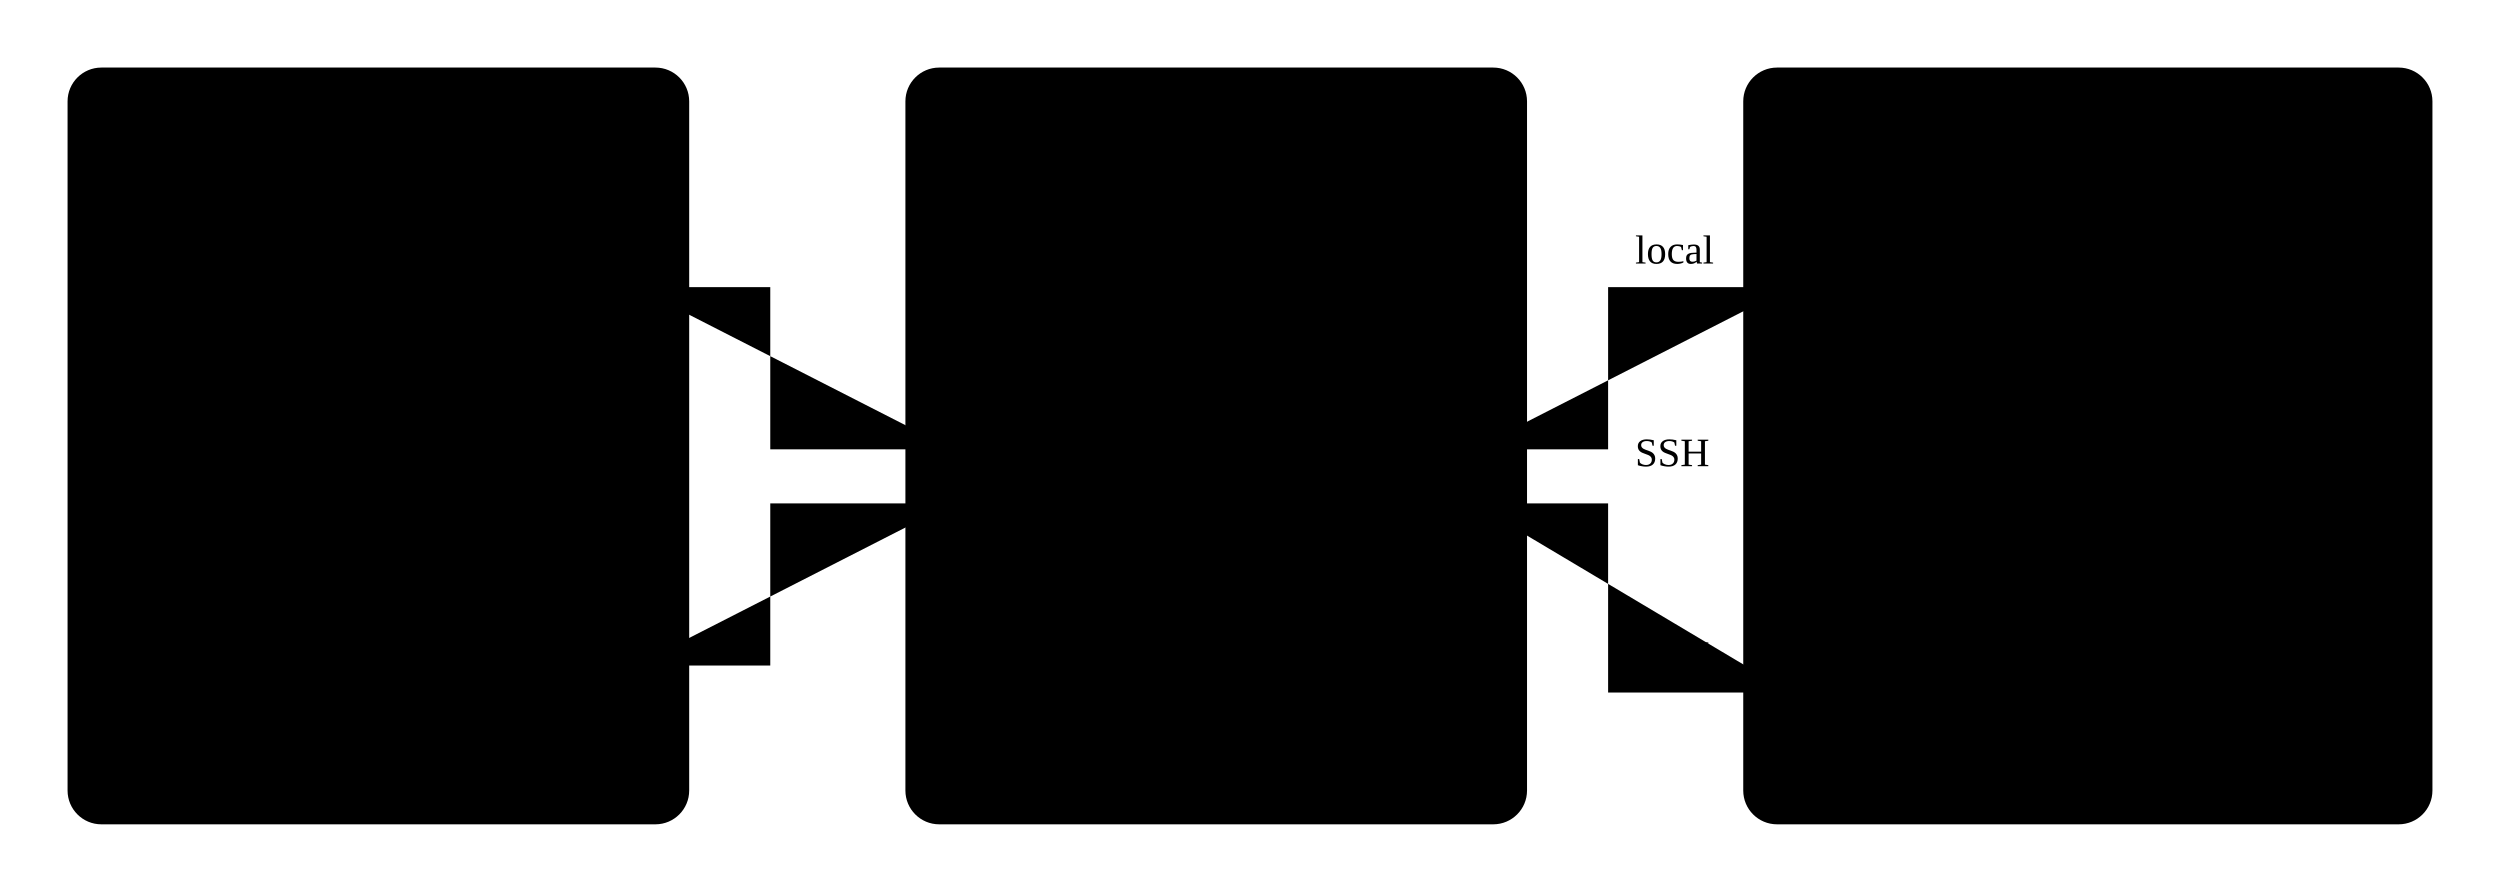
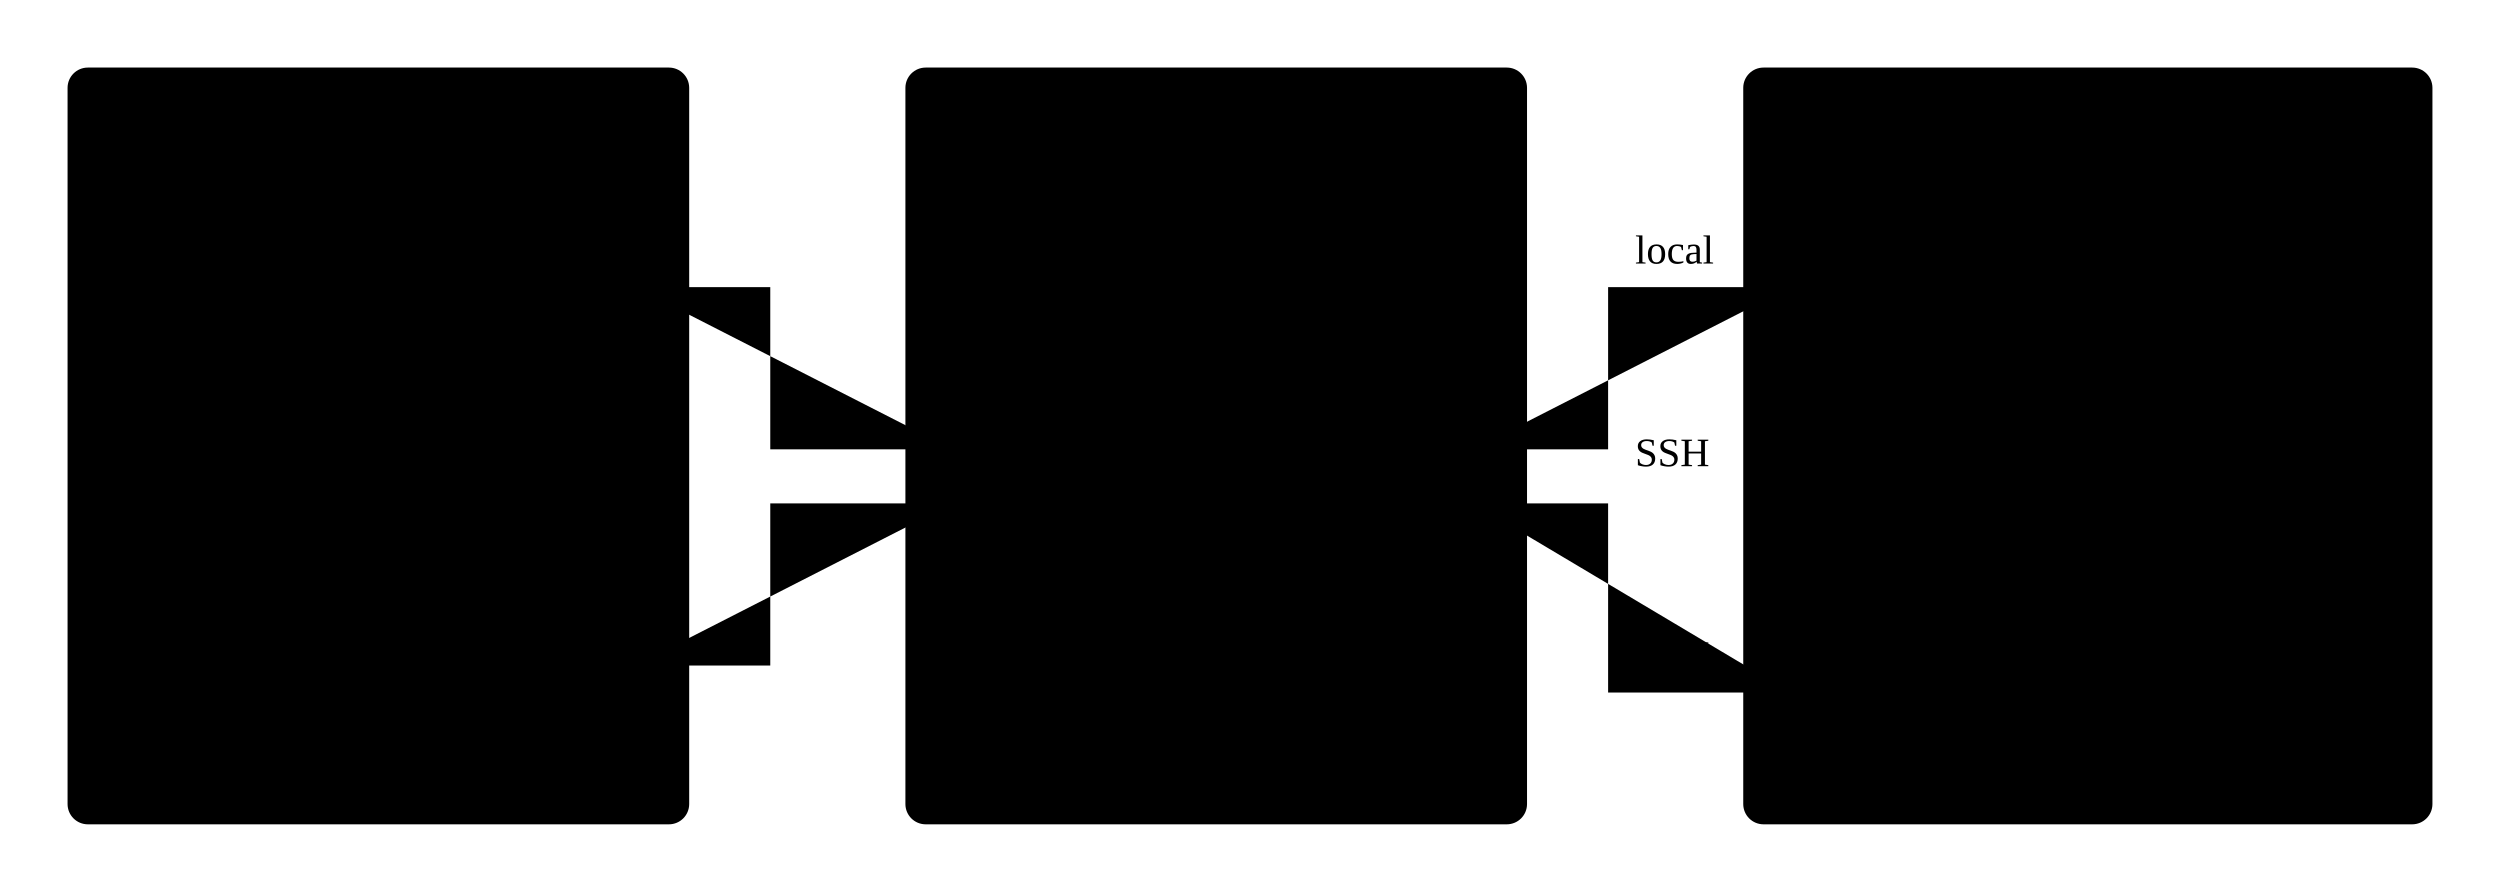
<svg xmlns="http://www.w3.org/2000/svg" viewBox="0 0 740 264" role="img" aria-labelledby="p2c2-deploy-en-title p2c2-deploy-en-desc">
  <defs>
    <marker id="p2c2-deploy-en-head" viewBox="0 0 10 10" refX="9" refY="5" markerWidth="8" markerHeight="8" orient="auto-start-reverse">
      <path class="d-head" d="M 0 1 L 9 5 L 0 9 z" />
    </marker>
  </defs>
-   <rect class="d-band d-band-1" x="20" y="20" width="184" height="224" rx="10" />
-   <text class="d-label" x="36" y="44" text-anchor="start">Input</text>
-   <rect class="d-tile" x="36" y="60" width="152" height="50" rx="6" />
+   <rect class="d-band d-band-1" x="20" y="20" width="184" height="224" rx="6" />
+   <text class="d-label" x="36" y="44" text-anchor="start">INPUT</text>
+   <rect class="d-tile" x="36" y="60" width="152" height="50" rx="4" />
  <text class="d-title" x="112" y="82" text-anchor="middle">Inventory</text>
-   <text class="d-code" x="112" y="98" text-anchor="middle">inventory.yml</text>
-   <rect class="d-tile" x="36" y="172" width="152" height="50" rx="6" />
+   <text class="d-code" x="112" y="99" text-anchor="middle">inventory.yml</text>
+   <rect class="d-tile" x="36" y="172" width="152" height="50" rx="4" />
  <text class="d-title" x="112" y="194" text-anchor="middle">OneDeploy</text>
-   <text class="d-sub" x="112" y="210" text-anchor="middle">playbooks, roles</text>
-   <rect class="d-band d-band-2" x="268" y="20" width="184" height="224" rx="10" />
-   <text class="d-label" x="284" y="44" text-anchor="start">Control</text>
-   <rect class="d-tile d-tile-accent" x="284" y="116" width="152" height="50" rx="6" />
+   <text class="d-sub" x="112" y="211" text-anchor="middle">playbooks, roles</text>
+   <rect class="d-band d-band-2" x="268" y="20" width="184" height="224" rx="6" />
+   <text class="d-label" x="284" y="44" text-anchor="start">CONTROL</text>
+   <rect class="d-tile" x="284" y="116" width="152" height="50" rx="4" />
+   <rect class="d-bar" x="284" y="116" width="4" height="50" rx="2" />
  <text class="d-title" x="360" y="138" text-anchor="middle">Ansible</text>
-   <text class="d-sub" x="360" y="154" text-anchor="middle">on the front-end</text>
-   <rect class="d-band d-band-1" x="516" y="20" width="204" height="224" rx="10" />
-   <text class="d-label" x="532" y="44" text-anchor="start">Targets</text>
-   <rect class="d-tile" x="532" y="60" width="172" height="50" rx="6" />
+   <text class="d-sub" x="360" y="155" text-anchor="middle">on the front-end</text>
+   <rect class="d-band d-band-1" x="516" y="20" width="204" height="224" rx="6" />
+   <text class="d-label" x="532" y="44" text-anchor="start">TARGETS</text>
+   <rect class="d-tile" x="532" y="60" width="172" height="50" rx="4" />
  <text class="d-title" x="618" y="82" text-anchor="middle">Front-end</text>
-   <text class="d-sub" x="618" y="98" text-anchor="middle">oned, scheduler, FireEdge</text>
-   <rect class="d-tile" x="532" y="120" width="172" height="50" rx="6" />
+   <text class="d-sub" x="618" y="99" text-anchor="middle">oned, scheduler, FireEdge</text>
+   <rect class="d-tile" x="532" y="120" width="172" height="50" rx="4" />
  <text class="d-title" x="618" y="142" text-anchor="middle">Node 1</text>
-   <text class="d-sub" x="618" y="158" text-anchor="middle">KVM, libvirt</text>
-   <rect class="d-tile" x="532" y="180" width="172" height="50" rx="6" />
+   <text class="d-sub" x="618" y="159" text-anchor="middle">KVM, libvirt</text>
+   <rect class="d-tile" x="532" y="180" width="172" height="50" rx="4" />
  <text class="d-title" x="618" y="202" text-anchor="middle">Node 2</text>
-   <text class="d-sub" x="618" y="218" text-anchor="middle">KVM, libvirt</text>
+   <text class="d-sub" x="618" y="219" text-anchor="middle">KVM, libvirt</text>
  <path class="d-arrow" d="M 188 85 L 228 85 L 228 133 L 282 133" marker-end="url(#p2c2-deploy-en-head)" />
  <path class="d-arrow" d="M 188 197 L 228 197 L 228 149 L 282 149" marker-end="url(#p2c2-deploy-en-head)" />
  <path class="d-arrow" d="M 436 133 L 476 133 L 476 85 L 530 85" marker-end="url(#p2c2-deploy-en-head)" />
  <path class="d-arrow" d="M 436 141 L 530 145" marker-end="url(#p2c2-deploy-en-head)" />
  <path class="d-arrow" d="M 436 149 L 476 149 L 476 205 L 530 205" marker-end="url(#p2c2-deploy-en-head)" />
  <text class="d-code" x="484" y="78" text-anchor="start">local</text>
  <text class="d-code" x="484" y="138" text-anchor="start">SSH</text>
  <text class="d-code" x="484" y="198" text-anchor="start">SSH</text>
</svg>
